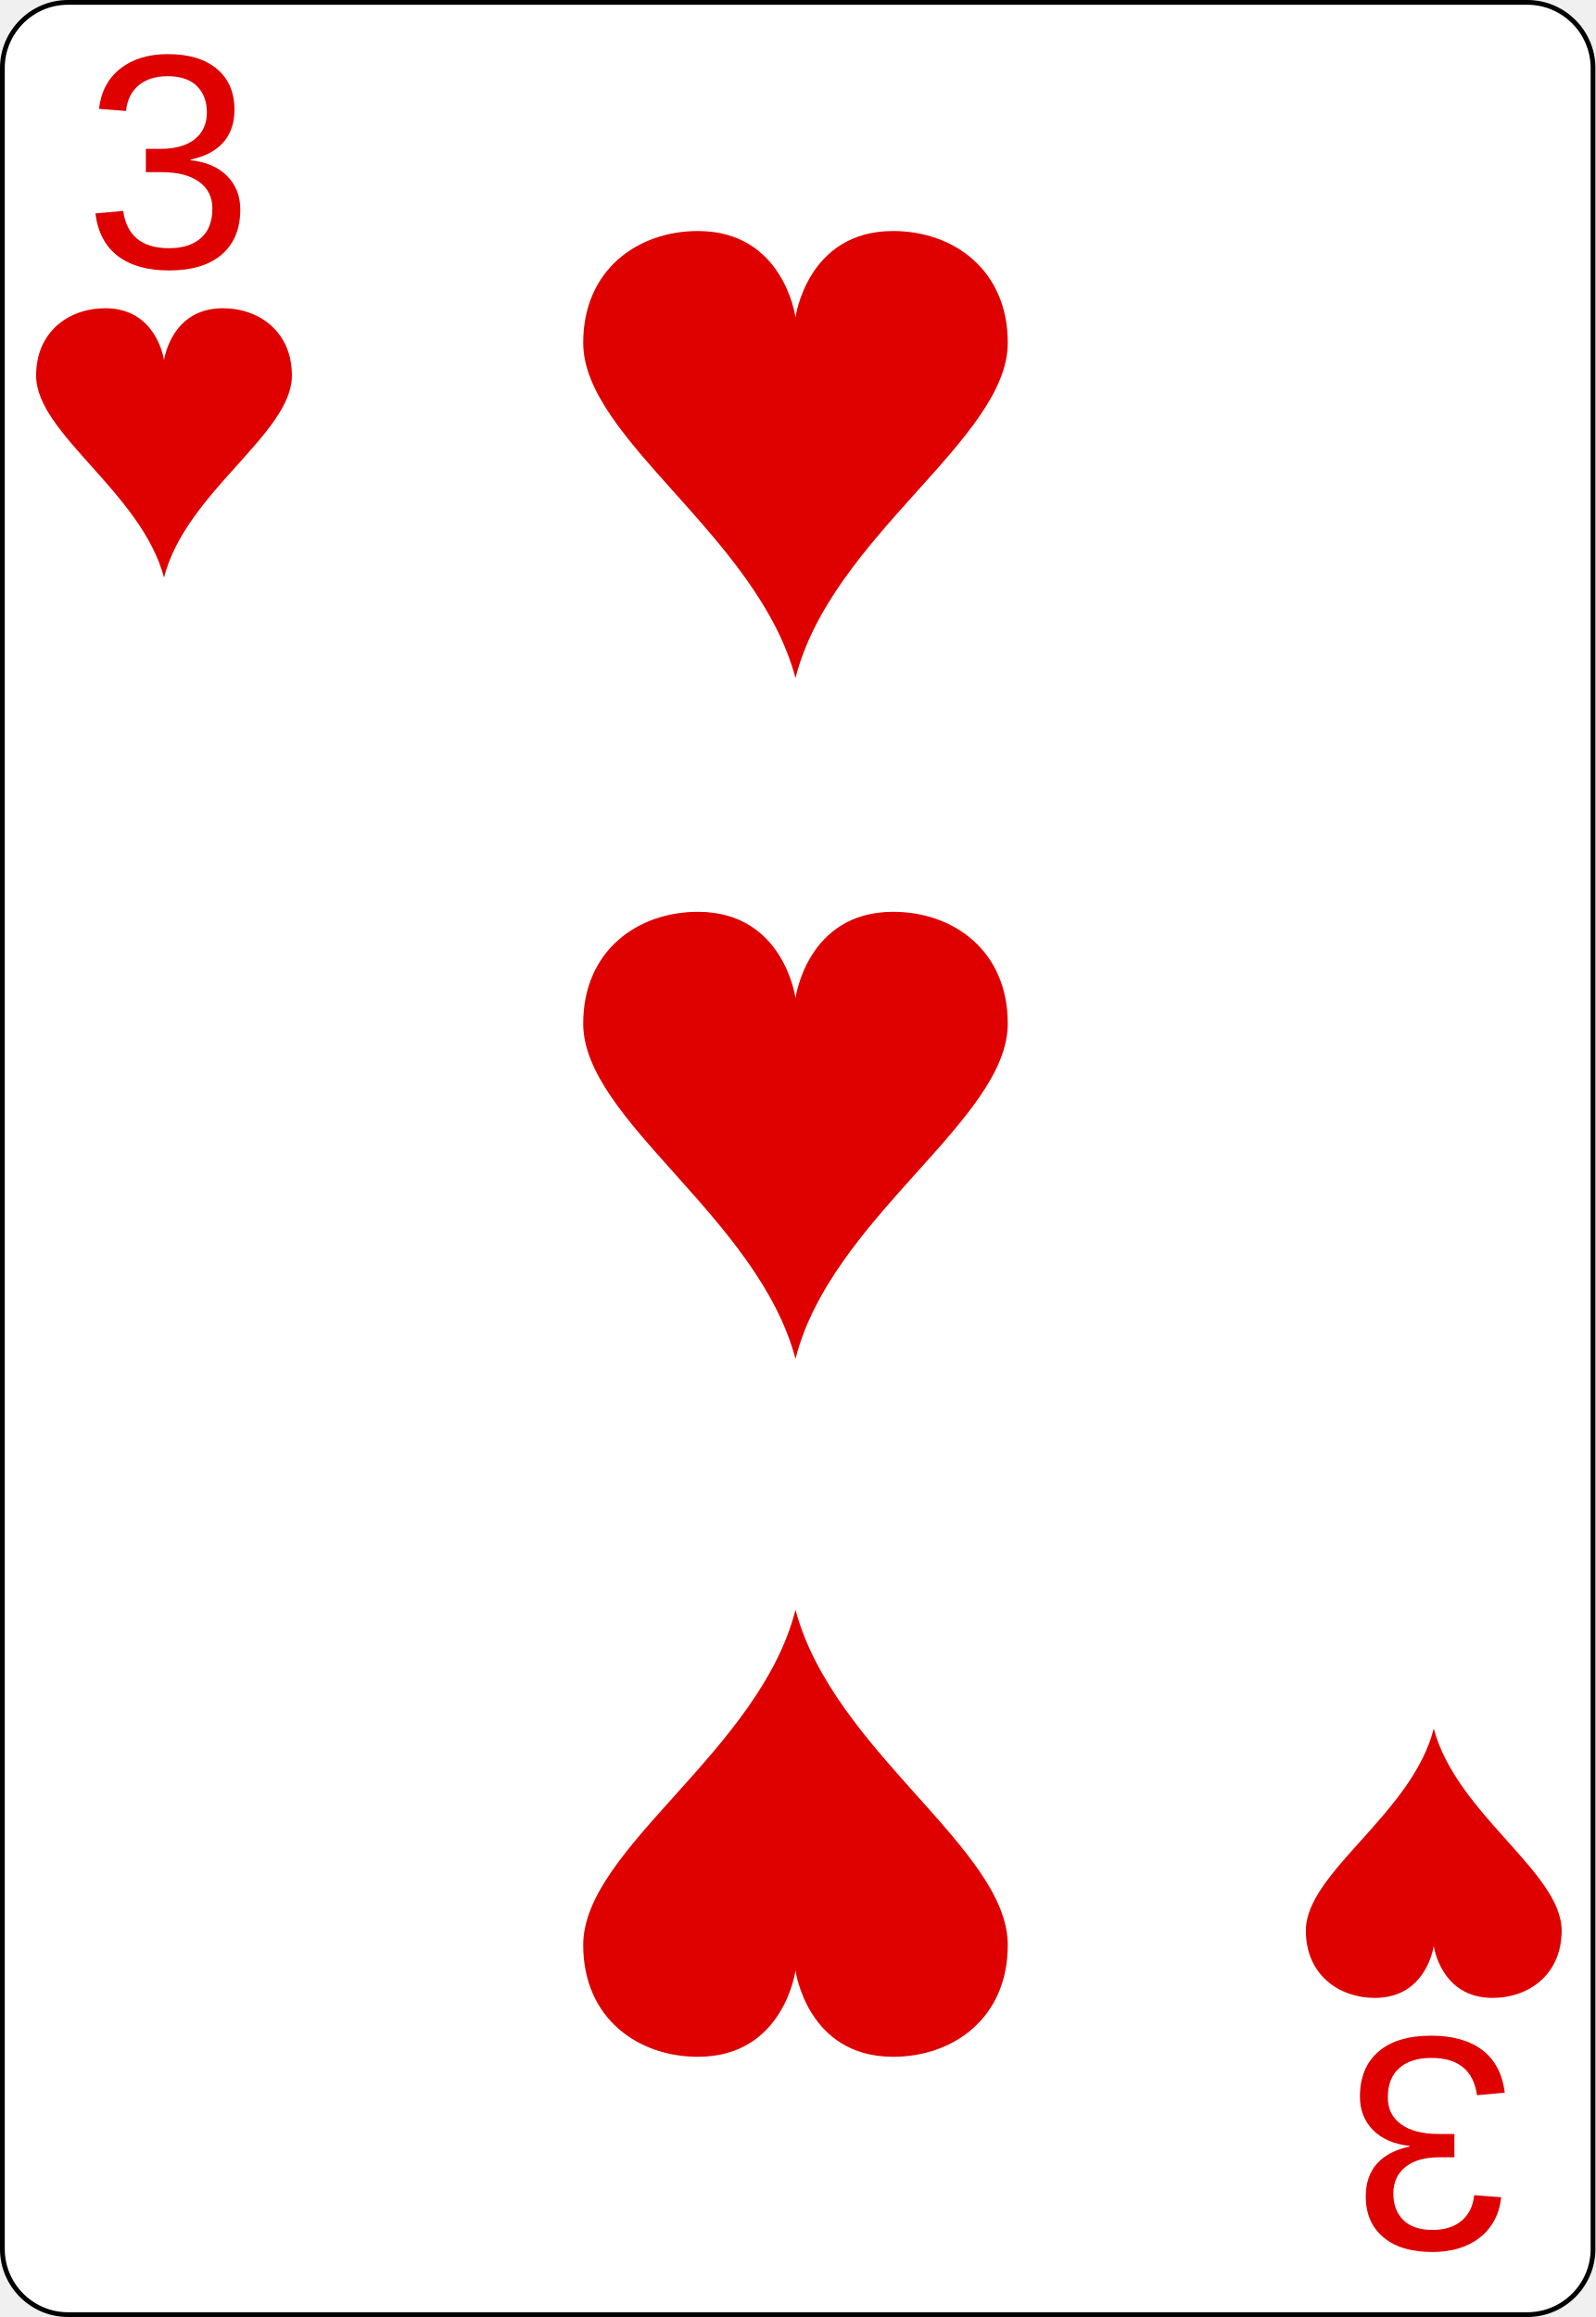
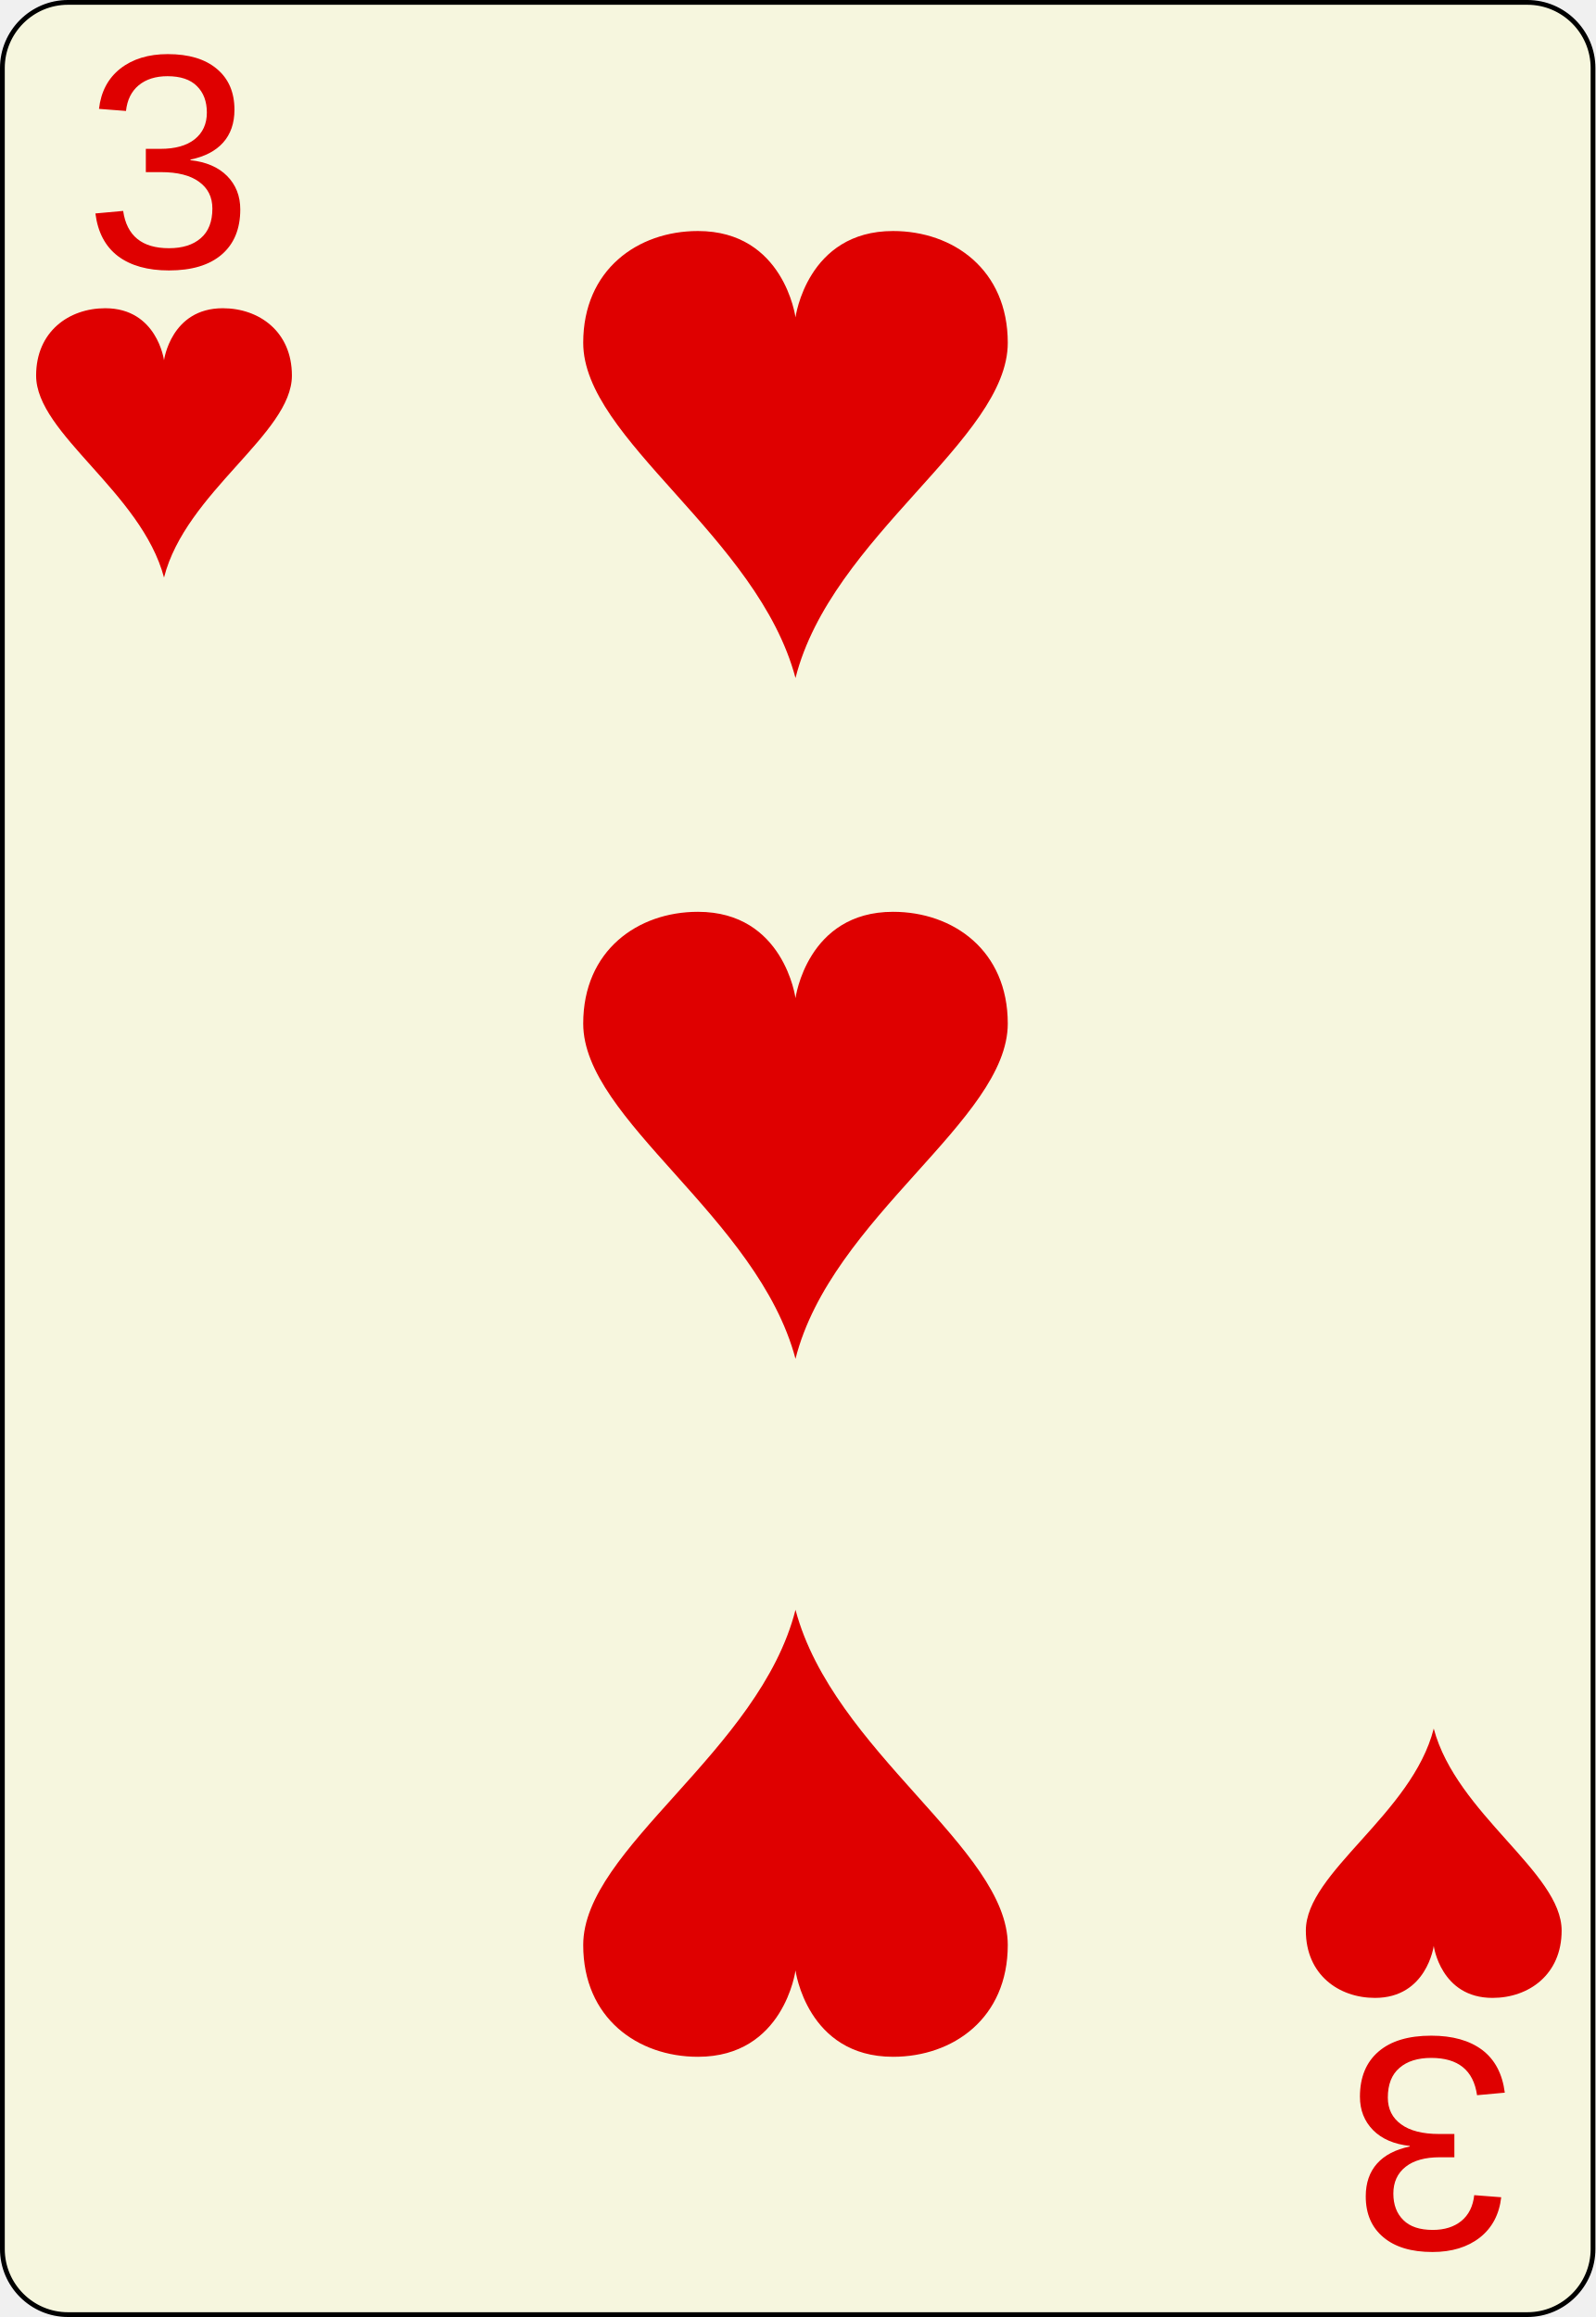
<svg xmlns="http://www.w3.org/2000/svg" xmlns:xlink="http://www.w3.org/1999/xlink" width="167.087pt" height="242.667pt" viewBox="0 0 167.087 242.667" xml:space="preserve" id="svg2" version="1.1">
  <defs id="defs41">
    <radialGradient xlink:href="#linearGradient3773" id="radialGradient3781" cx="-0.158" cy="-8.835" fx="-0.158" fy="-8.835" r="8" gradientTransform="matrix(-1.584269,-0.02349808,0.03071979,-2.477574,-0.2485638,-26.71351)" gradientUnits="userSpaceOnUse" />
    <linearGradient id="linearGradient3773">
      <stop style="stop-color:#000000;stop-opacity:1;" offset="0" id="stop3775" />
      <stop style="stop-color:#000000;stop-opacity:0.649;" offset="1" id="stop3777" />
    </linearGradient>
    <radialGradient xlink:href="#linearGradient3773" id="radialGradient3957" cx="-0.158" cy="-8.835" fx="-0.158" fy="-8.835" r="8" gradientTransform="matrix(-1.584269,-0.02349808,0.03071979,-2.477574,-0.2485638,-26.71351)" gradientUnits="userSpaceOnUse" />
    <linearGradient id="linearGradient3959">
      <stop style="stop-color:#000000;stop-opacity:1;" offset="0" id="stop3961" />
      <stop style="stop-color:#000000;stop-opacity:0.649;" offset="1" id="stop3963" />
    </linearGradient>
    <radialGradient r="81.903" fy="509.476" fx="168.025" cy="509.476" cx="168.025" gradientTransform="matrix(1.25656,-0.7774064,0.3366382,0.5361257,-221.2021,359.2426)" gradientUnits="userSpaceOnUse" id="radialGradient3975" xlink:href="#linearGradient3784-4" />
    <linearGradient id="linearGradient3784-4">
-       <stop style="stop-color:#ffffff;stop-opacity:0.435;" offset="0" id="stop3786-8" />
+       <stop style="stop-color:#F6F6DE;stop-opacity:0.435;" offset="0" id="stop3786-8" />
      <stop style="stop-color:#000000;stop-opacity:0;" offset="1" id="stop3788-6" />
    </linearGradient>
    <radialGradient xlink:href="#linearGradient3784-4-5" id="radialGradient3929" gradientUnits="userSpaceOnUse" gradientTransform="matrix(1.25656,-0.7774064,0.3366382,0.5361257,-221.2021,359.2426)" cx="168.025" cy="509.476" fx="168.025" fy="509.476" r="81.903" />
    <linearGradient id="linearGradient3784-4-5">
-       <stop style="stop-color:#ffffff;stop-opacity:0.489;" offset="0" id="stop3786-8-0" />
+       <stop style="stop-color:#F6F6DE;stop-opacity:0.489;" offset="0" id="stop3786-8-0" />
      <stop style="stop-color:#000000;stop-opacity:0;" offset="1" id="stop3788-6-3" />
    </linearGradient>
    <radialGradient xlink:href="#linearGradient3784-4-1" id="radialGradient3927" gradientUnits="userSpaceOnUse" gradientTransform="matrix(1.25656,-0.7774064,0.3366382,0.5361257,-221.2021,359.2426)" cx="168.025" cy="509.476" fx="168.025" fy="509.476" r="81.903" />
    <linearGradient id="linearGradient3784-4-1">
-       <stop style="stop-color:#ffffff;stop-opacity:0.237;" offset="0" id="stop3786-8-03" />
+       <stop style="stop-color:#F6F6DE;stop-opacity:0.237;" offset="0" id="stop3786-8-03" />
      <stop style="stop-color:#000000;stop-opacity:0;" offset="1" id="stop3788-6-6" />
    </linearGradient>
    <radialGradient xlink:href="#linearGradient3768" id="radialGradient3776" cx="-0.206" cy="-4.579" fx="-0.206" fy="-4.579" r="8" gradientTransform="matrix(-1,0,0,-1.720176,-0.4120407,-13.02719)" gradientUnits="userSpaceOnUse" />
    <linearGradient id="linearGradient3768">
      <stop style="stop-color:#df0000;stop-opacity:1;" offset="0" id="stop3770" />
      <stop style="stop-color:#df0000;stop-opacity:0.672;" offset="1" id="stop3772" />
    </linearGradient>
    <radialGradient r="81.903" fy="511.223" fx="171.487" cy="511.223" cx="171.487" gradientTransform="matrix(1.152989,-0.6739155,0.3948202,0.6754904,-233.6326,270.4008)" gradientUnits="userSpaceOnUse" id="radialGradient4013" xlink:href="#linearGradient3784-4-6" />
    <linearGradient id="linearGradient3784-4-6">
-       <stop style="stop-color:#ffffff;stop-opacity:0.313;" offset="0" id="stop3786-8-8" />
+       <stop style="stop-color:#F6F6DE;stop-opacity:0.313;" offset="0" id="stop3786-8-8" />
      <stop style="stop-color:#000000;stop-opacity:0;" offset="1" id="stop3788-6-8" />
    </linearGradient>
    <radialGradient r="81.903" fy="492.632" fx="159.354" cy="492.632" cx="159.354" gradientTransform="matrix(1.089478,-0.715138,0.4464527,0.6562658,-244.9333,290.9185)" gradientUnits="userSpaceOnUse" id="radialGradient4013-8" xlink:href="#linearGradient3784-4-2" />
    <linearGradient id="linearGradient3784-4-2">
-       <stop style="stop-color:#ffffff;stop-opacity:0.29;" offset="0" id="stop3786-8-1" />
+       <stop style="stop-color:#F6F6DE;stop-opacity:0.29;" offset="0" id="stop3786-8-1" />
      <stop style="stop-color:#000000;stop-opacity:0;" offset="1" id="stop3788-6-5" />
    </linearGradient>
    <radialGradient r="81.903" fy="492.632" fx="159.354" cy="492.632" cx="159.354" gradientTransform="matrix(1.089478,-0.715138,0.4464527,0.6562658,-244.9333,290.9185)" gradientUnits="userSpaceOnUse" id="radialGradient3073" xlink:href="#linearGradient3784-4-2" />
  </defs>
  <g id="Layer_x0020_1" style="fill-rule:nonzero;clip-rule:nonzero;stroke:#000000;stroke-miterlimit:4;">
-     <path style="fill:#FFFFFF;stroke-width:0.5;" d="M166.837,235.548c0,3.777-3.087,6.869-6.871,6.869H7.111c-3.775,0-6.861-3.092-6.861-6.869V7.12C0.25,3.343,3.336,0.25,7.111,0.25h152.855    c3.784,0,6.871,3.093,6.871,6.87v228.428z" id="path5" />
+     <path style="fill:#F6F6DE;stroke-width:0.5;" d="M166.837,235.548c0,3.777-3.087,6.869-6.871,6.869H7.111c-3.775,0-6.861-3.092-6.861-6.869V7.12C0.25,3.343,3.336,0.25,7.111,0.25h152.855    c3.784,0,6.871,3.093,6.871,6.87v228.428z" id="path5" />
    <g style="stroke:none;" id="g7">
      <g id="g9">
				
			</g>
    </g>
    <g id="g15">
			
		</g>
    <g id="g19">
			
		</g>
    <g style="stroke:none;" id="g23">
      <g id="g25">
				
			</g>
    </g>
    <g style="stroke:none;" id="g31">
      <g id="g33">
				
			</g>
    </g>
  </g>
  <text xml:space="preserve" style="font-size:32px;font-style:normal;font-weight:normal;line-height:125%;letter-spacing:0px;word-spacing:0px;fill:#df0000;fill-opacity:1;stroke:none;font-family:Bitstream Vera Sans" x="8.775" y="28.013" id="text3788">
    <tspan id="tspan3790" x="8.775" y="28.013" style="font-style:normal;font-variant:normal;font-weight:normal;font-stretch:normal;fill:#df0000;fill-opacity:1;font-family:Arial;-inkscape-font-specification:Arial">3</tspan>
  </text>
  <g transform="matrix(1.674307,0,0,1.566992,17.17751,46.38532)" id="layer1-9-6" style="fill:#df0000;fill-opacity:1">
    <path style="fill:#df0000;fill-opacity:1" id="hl-8" d="M 3.676,-9 C 0.433,-9 0,-5.523 0,-5.523 0,-5.523 -0.433,-9 -3.676,-9 -5.946,-9 -8,-7.441 -8,-4.5 -8,-0.614 -1.421,3.294 0,9 1.352,3.299 8,-0.614 8,-4.5 8,-7.441 5.946,-9 3.676,-9 z" />
  </g>
  <text xml:space="preserve" style="font-size:32px;font-style:normal;font-weight:normal;line-height:125%;letter-spacing:0px;word-spacing:0px;fill:#df0000;fill-opacity:1;stroke:none;font-family:Bitstream Vera Sans" x="-158.818" y="-213.515" id="text3788-4" transform="scale(-1,-1)">
    <tspan id="tspan3790-3" x="-158.818" y="-213.515" style="font-style:normal;font-variant:normal;font-weight:normal;font-stretch:normal;fill:#df0000;fill-opacity:1;font-family:Arial;-inkscape-font-specification:Arial">3</tspan>
  </text>
  <g transform="matrix(-1.674307,0,0,-1.566992,150.156,195.1431)" id="layer1-9-6-5" style="fill:#df0000;fill-opacity:1">
    <path style="fill:#df0000;fill-opacity:1" id="hl-8-1" d="M 3.676,-9 C 0.433,-9 0,-5.523 0,-5.523 0,-5.523 -0.433,-9 -3.676,-9 -5.946,-9 -8,-7.441 -8,-4.5 -8,-0.614 -1.421,3.294 0,9 1.352,3.299 8,-0.614 8,-4.5 8,-7.441 5.946,-9 3.676,-9 z" />
  </g>
  <g transform="matrix(2.779008,0,0,2.600887,83.31227,47.60377)" id="layer1-9-6-8" style="fill:#df0000;fill-opacity:1">
    <path style="fill:#df0000;fill-opacity:1" id="hl-8-8" d="M 3.676,-9 C 0.433,-9 0,-5.523 0,-5.523 0,-5.523 -0.433,-9 -3.676,-9 -5.946,-9 -8,-7.441 -8,-4.5 -8,-0.614 -1.421,3.294 0,9 1.352,3.299 8,-0.614 8,-4.5 8,-7.441 5.946,-9 3.676,-9 z" />
  </g>
  <g transform="matrix(-2.779008,0,0,-2.600887,83.31227,192.0062)" id="layer1-9-6-8-9" style="fill:#df0000;fill-opacity:1">
    <path style="fill:#df0000;fill-opacity:1" id="hl-8-8-5" d="M 3.676,-9 C 0.433,-9 0,-5.523 0,-5.523 0,-5.523 -0.433,-9 -3.676,-9 -5.946,-9 -8,-7.441 -8,-4.5 -8,-0.614 -1.421,3.294 0,9 1.352,3.299 8,-0.614 8,-4.5 8,-7.441 5.946,-9 3.676,-9 z" />
  </g>
  <g transform="matrix(2.779008,0,0,2.600887,83.31227,118.9046)" id="layer1-9-6-8-8" style="fill:#df0000;fill-opacity:1">
    <path style="fill:#df0000;fill-opacity:1" id="hl-8-8-8" d="M 3.676,-9 C 0.433,-9 0,-5.523 0,-5.523 0,-5.523 -0.433,-9 -3.676,-9 -5.946,-9 -8,-7.441 -8,-4.5 -8,-0.614 -1.421,3.294 0,9 1.352,3.299 8,-0.614 8,-4.5 8,-7.441 5.946,-9 3.676,-9 z" />
  </g>
</svg>
